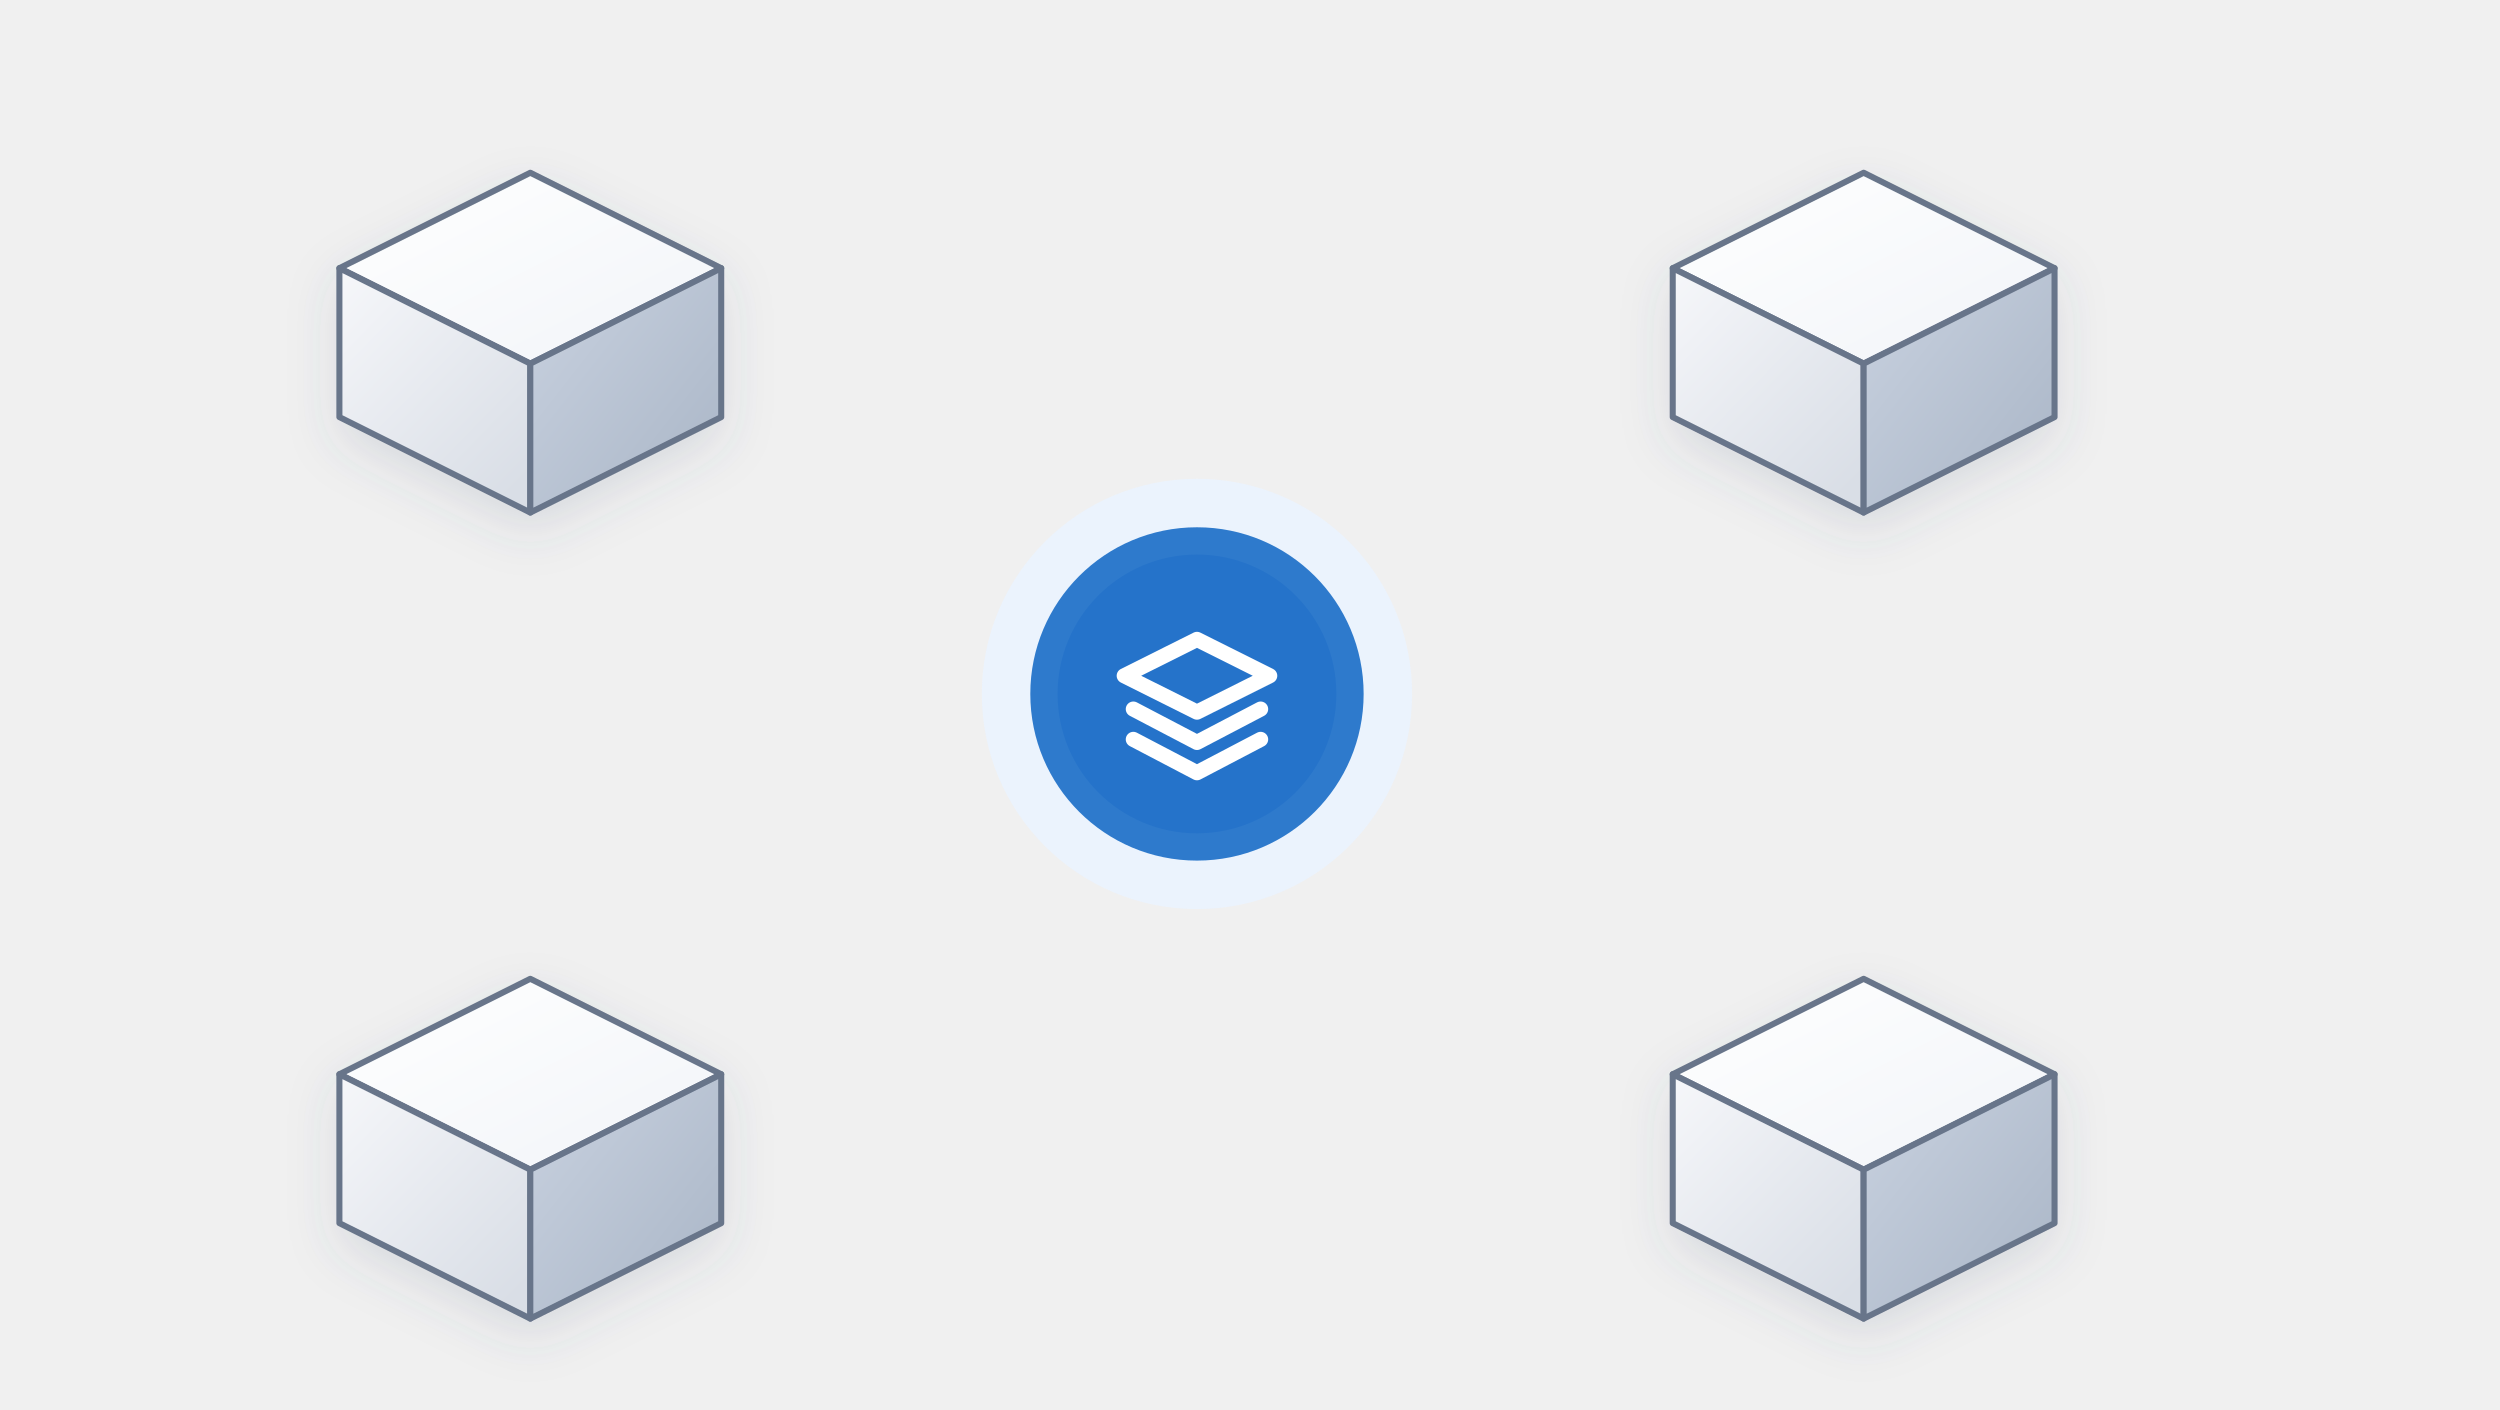
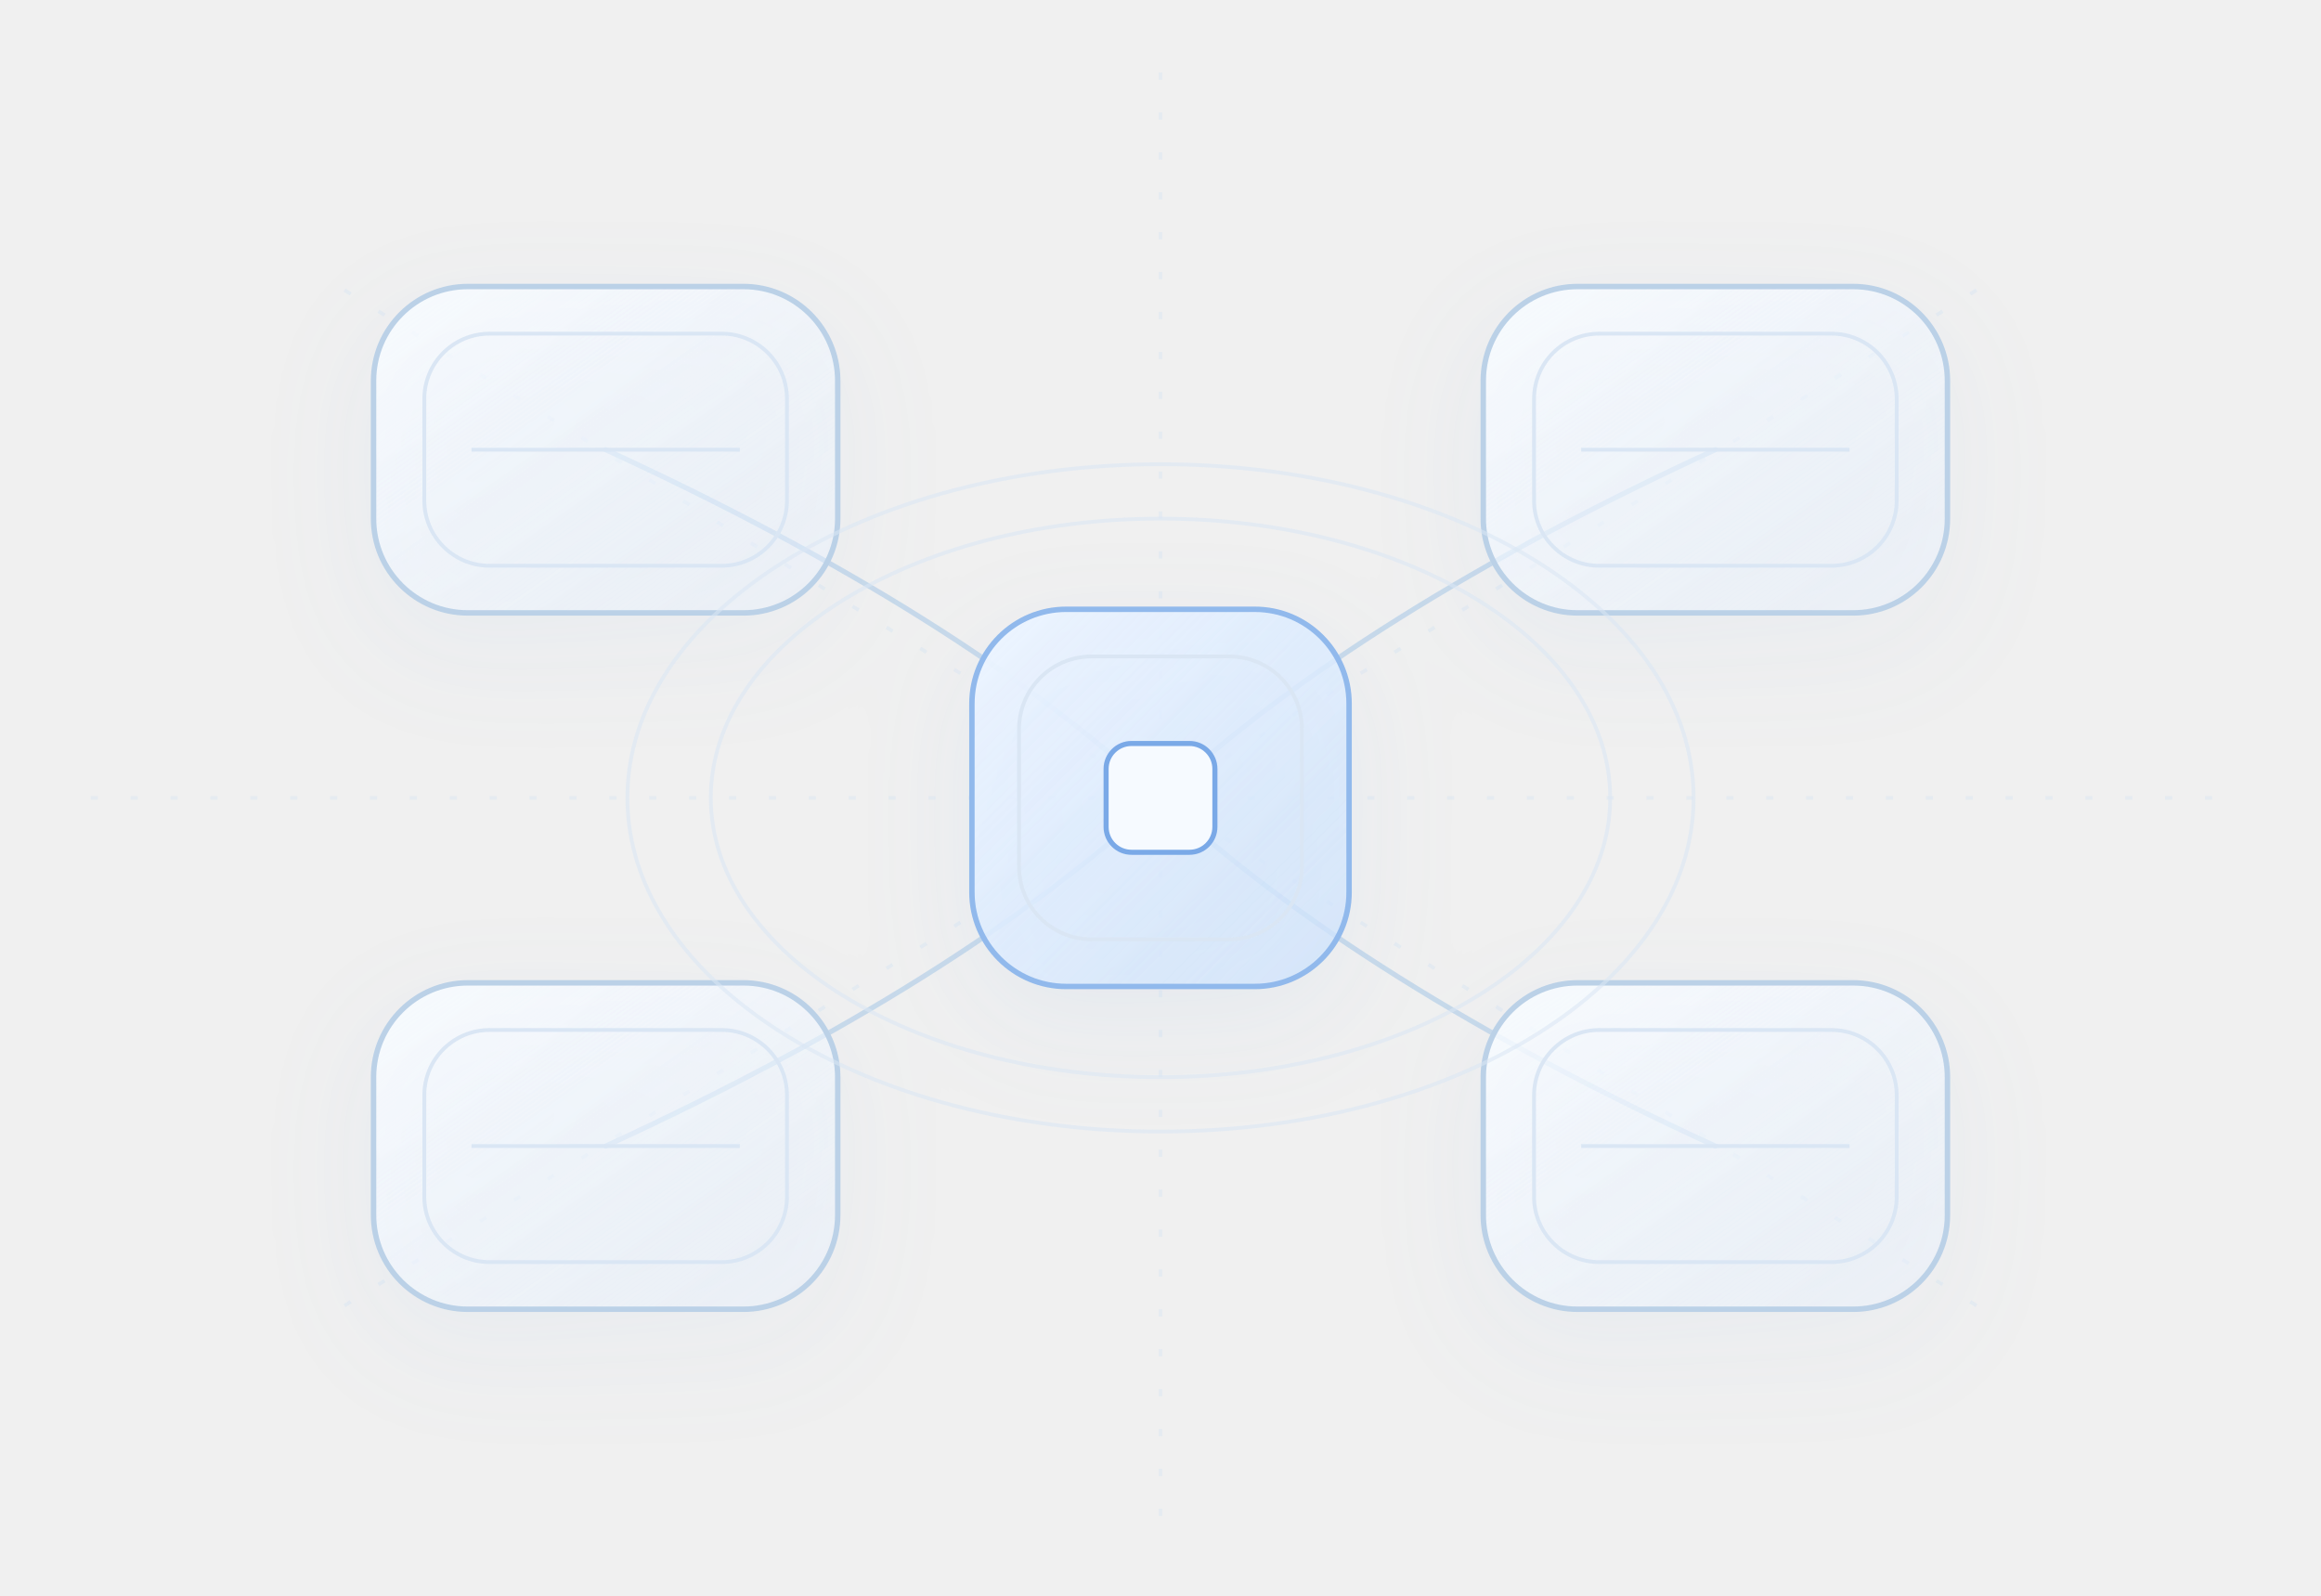
- <svg xmlns="http://www.w3.org/2000/svg" width="825" height="465" viewBox="105 75 825 465" fill="none" role="img" aria-label="Savieno — moduļu savstarpēja datu apmaiņa">
+ <svg xmlns="http://www.w3.org/2000/svg" width="640" height="440" viewBox="180 80 640 440" fill="none">
  <defs>
-     <filter id="softshadow" x="-35%" y="-35%" width="170%" height="190%">
-       <feDropShadow dx="0" dy="14" stdDeviation="19" flood-color="#405575" flood-opacity=".105" />
+     <linearGradient id="shell" x1="0" y1="0" x2="1" y2="1">
+       <stop stop-color="#F9FCFF" stop-opacity=".9" />
+       <stop offset="1" stop-color="#E8F2FF" stop-opacity=".36" />
+     </linearGradient>
+     <linearGradient id="core" x1="0" y1="0" x2="1" y2="1">
+       <stop stop-color="#EDF5FF" />
+       <stop offset="1" stop-color="#CDE2FD" stop-opacity=".72" />
+     </linearGradient>
+     <filter id="shadow" x="-50%" y="-70%" width="200%" height="250%">
+       <feDropShadow dx="0" dy="10" stdDeviation="14" flood-color="#8FB5E0" flood-opacity=".13" />
    </filter>
-     <filter id="tinyshadow" x="-40%" y="-40%" width="180%" height="200%">
-       <feDropShadow dx="0" dy="6" stdDeviation="8" flood-color="#405575" flood-opacity=".13" />
-     </filter>
-     <linearGradient id="frontleft" x1="0" y1="0" x2=".8" y2="1">
-       <stop stop-color="#F6F7FA" />
-       <stop offset="1" stop-color="#D9DEE6" />
-     </linearGradient>
-     <linearGradient id="frontright" x1="0" y1="0" x2="1" y2="1">
-       <stop stop-color="#C9D2E0" />
-       <stop offset="1" stop-color="#A9B5C6" />
-     </linearGradient>
-     <linearGradient id="blueleft" x1="0" y1="0" x2="1" y2="1">
-       <stop stop-color="#498BDF" />
-       <stop offset="1" stop-color="#2169C5" />
-     </linearGradient>
-     <linearGradient id="blueright" x1="0" y1="0" x2="1" y2="1">
-       <stop stop-color="#CCE4FF" />
-       <stop offset="1" stop-color="#9AC7F7" />
-     </linearGradient>
-     <linearGradient id="topface" x1="0" y1="0" x2="1" y2="1">
-       <stop stop-color="#FFFFFF" />
-       <stop offset="1" stop-color="#F1F4F8" />
-     </linearGradient>
+     <path id="a" d="M500 300 Q445 249 347 204" />
+     <path id="b" d="M500 300 Q555 249 653 204" />
+     <path id="c" d="M500 300 Q445 351 347 396" />
+     <path id="d" d="M500 300 Q555 351 653 396" />
+     <style>
+     .line {stroke:#C7D9EA;stroke-width:1.4;stroke-linecap:round;fill:none}
+     .ghost {stroke:#DAE6F2;stroke-width:1;stroke-dasharray:2 9;fill:none;opacity:.5}
+     .tile {fill:url(#shell);stroke:#BBD1E7;stroke-width:1.5}
+     .inner {stroke:#DAE6F4;stroke-width:1.05;fill:none}
+     .active {stroke:#4C8CE2;stroke-width:1.8;stroke-linecap:round;fill:none;opacity:0;stroke-dasharray:0 500;}
+     @media (prefers-reduced-motion: reduce) { .active {animation:none!important;opacity:.46;stroke-dasharray:none} }
+   </style>
  </defs>
-   <style>
- svg { overflow:hidden; shape-rendering:geometricPrecision; }
- * { vector-effect:non-scaling-stroke; }
- </style>
-   <g opacity="1">
-     <animate attributeName="opacity" dur="6s" repeatCount="indefinite" values="1;1;0;0;1" keyTimes="0;0.83;0.94;.99;1" />
-     <path d="M500 281 L285 208" fill="none" stroke="#3A87DC" stroke-width="4.5" stroke-linecap="round" stroke-dasharray="320" stroke-dashoffset="320">
-       <animate attributeName="stroke-dashoffset" dur="6s" repeatCount="indefinite" values="320;320;0;0;320" keyTimes="0;0.0;0.15;.94;1" />
+   <g class="ghost">
+     <path d="M205 300 H795" />
+     <path d="M500 100 V500" />
+     <path d="M275 160 L725 440" />
+     <path d="M275 440 L725 160" />
+   </g>
+   <g class="line">
+     <use href="#a" />
+     <use href="#b" />
+     <use href="#c" />
+     <use href="#d" />
+   </g>
+   <g stroke="#4C8CE2" stroke-width="1.8" stroke-linecap="round" fill="none" opacity="0.85">
+     <path d="M500 300 Q445 249 347 204" stroke-dasharray="250" stroke-dashoffset="250">
+       <animate attributeName="stroke-dashoffset" values="250;250;0;0;250" keyTimes="0;.05;.27;.82;1" dur="7s" repeatCount="indefinite" />
+       <animate attributeName="opacity" values=".15;1;1;.2;.15" keyTimes="0;.06;.27;.82;1" dur="7s" repeatCount="indefinite" />
+     </path>
+     <path d="M500 300 Q555 249 653 204" stroke-dasharray="250" stroke-dashoffset="250">
+       <animate attributeName="stroke-dashoffset" values="250;250;0;0;250" keyTimes="0;.15;.37;.82;1" dur="7s" repeatCount="indefinite" />
+       <animate attributeName="opacity" values=".15;.15;1;.2;.15" keyTimes="0;.15;.37;.82;1" dur="7s" repeatCount="indefinite" />
+     </path>
+     <path d="M500 300 Q445 351 347 396" stroke-dasharray="250" stroke-dashoffset="250">
+       <animate attributeName="stroke-dashoffset" values="250;250;0;0;250" keyTimes="0;.25;.47;.82;1" dur="7s" repeatCount="indefinite" />
+       <animate attributeName="opacity" values=".15;.15;1;.2;.15" keyTimes="0;.25;.47;.82;1" dur="7s" repeatCount="indefinite" />
+     </path>
+     <path d="M500 300 Q555 351 653 396" stroke-dasharray="250" stroke-dashoffset="250">
+       <animate attributeName="stroke-dashoffset" values="250;250;0;0;250" keyTimes="0;.35;.57;.82;1" dur="7s" repeatCount="indefinite" />
+       <animate attributeName="opacity" values=".15;.15;1;.2;.15" keyTimes="0;.35;.57;.82;1" dur="7s" repeatCount="indefinite" />
    </path>
  </g>
-   <g opacity="1">
-     <animate attributeName="opacity" dur="6s" repeatCount="indefinite" values="1;1;0;0;1" keyTimes="0;0.83;0.94;.99;1" />
-     <path d="M500 281 L715 208" fill="none" stroke="#3A87DC" stroke-width="4.5" stroke-linecap="round" stroke-dasharray="320" stroke-dashoffset="320">
-       <animate attributeName="stroke-dashoffset" dur="6s" repeatCount="indefinite" values="320;320;0;0;320" keyTimes="0;0.11;0.26;.94;1" />
-     </path>
-   </g>
-   <g opacity="1">
-     <animate attributeName="opacity" dur="6s" repeatCount="indefinite" values="1;1;0;0;1" keyTimes="0;0.83;0.94;.99;1" />
-     <path d="M500 320 L282 424" fill="none" stroke="#3A87DC" stroke-width="4.5" stroke-linecap="round" stroke-dasharray="320" stroke-dashoffset="320">
-       <animate attributeName="stroke-dashoffset" dur="6s" repeatCount="indefinite" values="320;320;0;0;320" keyTimes="0;0.22;0.37;.94;1" />
-     </path>
-   </g>
-   <g opacity="1">
-     <animate attributeName="opacity" dur="6s" repeatCount="indefinite" values="1;1;0;0;1" keyTimes="0;0.83;0.94;.99;1" />
-     <path d="M500 320 L718 424" fill="none" stroke="#3A87DC" stroke-width="4.5" stroke-linecap="round" stroke-dasharray="320" stroke-dashoffset="320">
-       <animate attributeName="stroke-dashoffset" dur="6s" repeatCount="indefinite" values="320;320;0;0;320" keyTimes="0;0.33;0.48;.94;1" />
-     </path>
-   </g>
-   <g filter="url(#tinyshadow)" stroke="#68758A" stroke-width="2" stroke-linejoin="round">
-     <path d="M280 132 L343 163.5 L280 195.0 L217 163.5 Z" fill="url(#topface)" />
-     <path d="M217 163.5 L280 195.0 L280 244.14 L217 212.64 Z" fill="url(#frontleft)" />
-     <path d="M280 195.0 L343 163.5 L343 212.64 L280 244.14 Z" fill="url(#frontright)" />
-   </g>
-   <g filter="url(#tinyshadow)" stroke="#68758A" stroke-width="2" stroke-linejoin="round">
-     <path d="M720 132 L783 163.5 L720 195.0 L657 163.5 Z" fill="url(#topface)" />
-     <path d="M657 163.5 L720 195.0 L720 244.14 L657 212.64 Z" fill="url(#frontleft)" />
-     <path d="M720 195.0 L783 163.5 L783 212.64 L720 244.14 Z" fill="url(#frontright)" />
-   </g>
-   <g filter="url(#tinyshadow)" stroke="#68758A" stroke-width="2" stroke-linejoin="round">
-     <path d="M280 398 L343 429.5 L280 461.0 L217 429.5 Z" fill="url(#topface)" />
-     <path d="M217 429.5 L280 461.0 L280 510.14 L217 478.64 Z" fill="url(#frontleft)" />
-     <path d="M280 461.0 L343 429.5 L343 478.64 L280 510.14 Z" fill="url(#frontright)" />
-   </g>
-   <g filter="url(#tinyshadow)" stroke="#68758A" stroke-width="2" stroke-linejoin="round">
-     <path d="M720 398 L783 429.5 L720 461.0 L657 429.5 Z" fill="url(#topface)" />
-     <path d="M657 429.5 L720 461.0 L720 510.14 L657 478.64 Z" fill="url(#frontleft)" />
-     <path d="M720 461.0 L783 429.5 L783 478.64 L720 510.14 Z" fill="url(#frontright)" />
-   </g>
-   <g>
-     <circle cx="500" cy="304" r="71" fill="#EAF3FF" opacity=".87" />
-     <circle cx="500" cy="304" r="55" fill="#2E7ACC" />
-     <circle cx="500" cy="304" r="46" fill="#2573CA" />
-     <g fill="none" stroke="white" stroke-width="5" stroke-linecap="round" stroke-linejoin="round" transform="translate(476 282)">
-       <path d="M0 16 24 4 48 16 24 28 0 16Z" />
-       <path d="M3 27 24 38 45 27" />
-       <path d="M3 37 24 48 45 37" />
+   <g filter="url(#shadow)">
+     <g transform="translate(283 159)">
+       <rect x="0" y="0" width="128" height="90" rx="26" class="tile" />
+       <rect x="14" y="13" width="100" height="64" rx="18" class="inner" />
+       <path d="M27 45 H101" class="inner" />
+     </g>
+     <g transform="translate(589 159)">
+       <rect x="0" y="0" width="128" height="90" rx="26" class="tile" />
+       <rect x="14" y="13" width="100" height="64" rx="18" class="inner" />
+       <path d="M27 45 H101" class="inner" />
+     </g>
+     <g transform="translate(283 351)">
+       <rect x="0" y="0" width="128" height="90" rx="26" class="tile" />
+       <rect x="14" y="13" width="100" height="64" rx="18" class="inner" />
+       <path d="M27 45 H101" class="inner" />
+     </g>
+     <g transform="translate(589 351)">
+       <rect x="0" y="0" width="128" height="90" rx="26" class="tile" />
+       <rect x="14" y="13" width="100" height="64" rx="18" class="inner" />
+       <path d="M27 45 H101" class="inner" />
+     </g>
+     <g>
+       <rect x="448" y="248" width="104" height="104" rx="26" fill="url(#core)" stroke="#91B9EC" stroke-width="1.5" />
+       <rect x="461" y="261" width="78" height="78" rx="20" class="inner" />
+       <rect x="485" y="285" width="30" height="30" rx="7" fill="#F6FAFF" stroke="#7AA9E7" stroke-width="1.4" />
    </g>
  </g>
+   <g class="inner" opacity=".56">
+     <ellipse cx="500" cy="300" rx="124" ry="77" />
+     <ellipse cx="500" cy="300" rx="147" ry="92" />
+   </g>
</svg>
